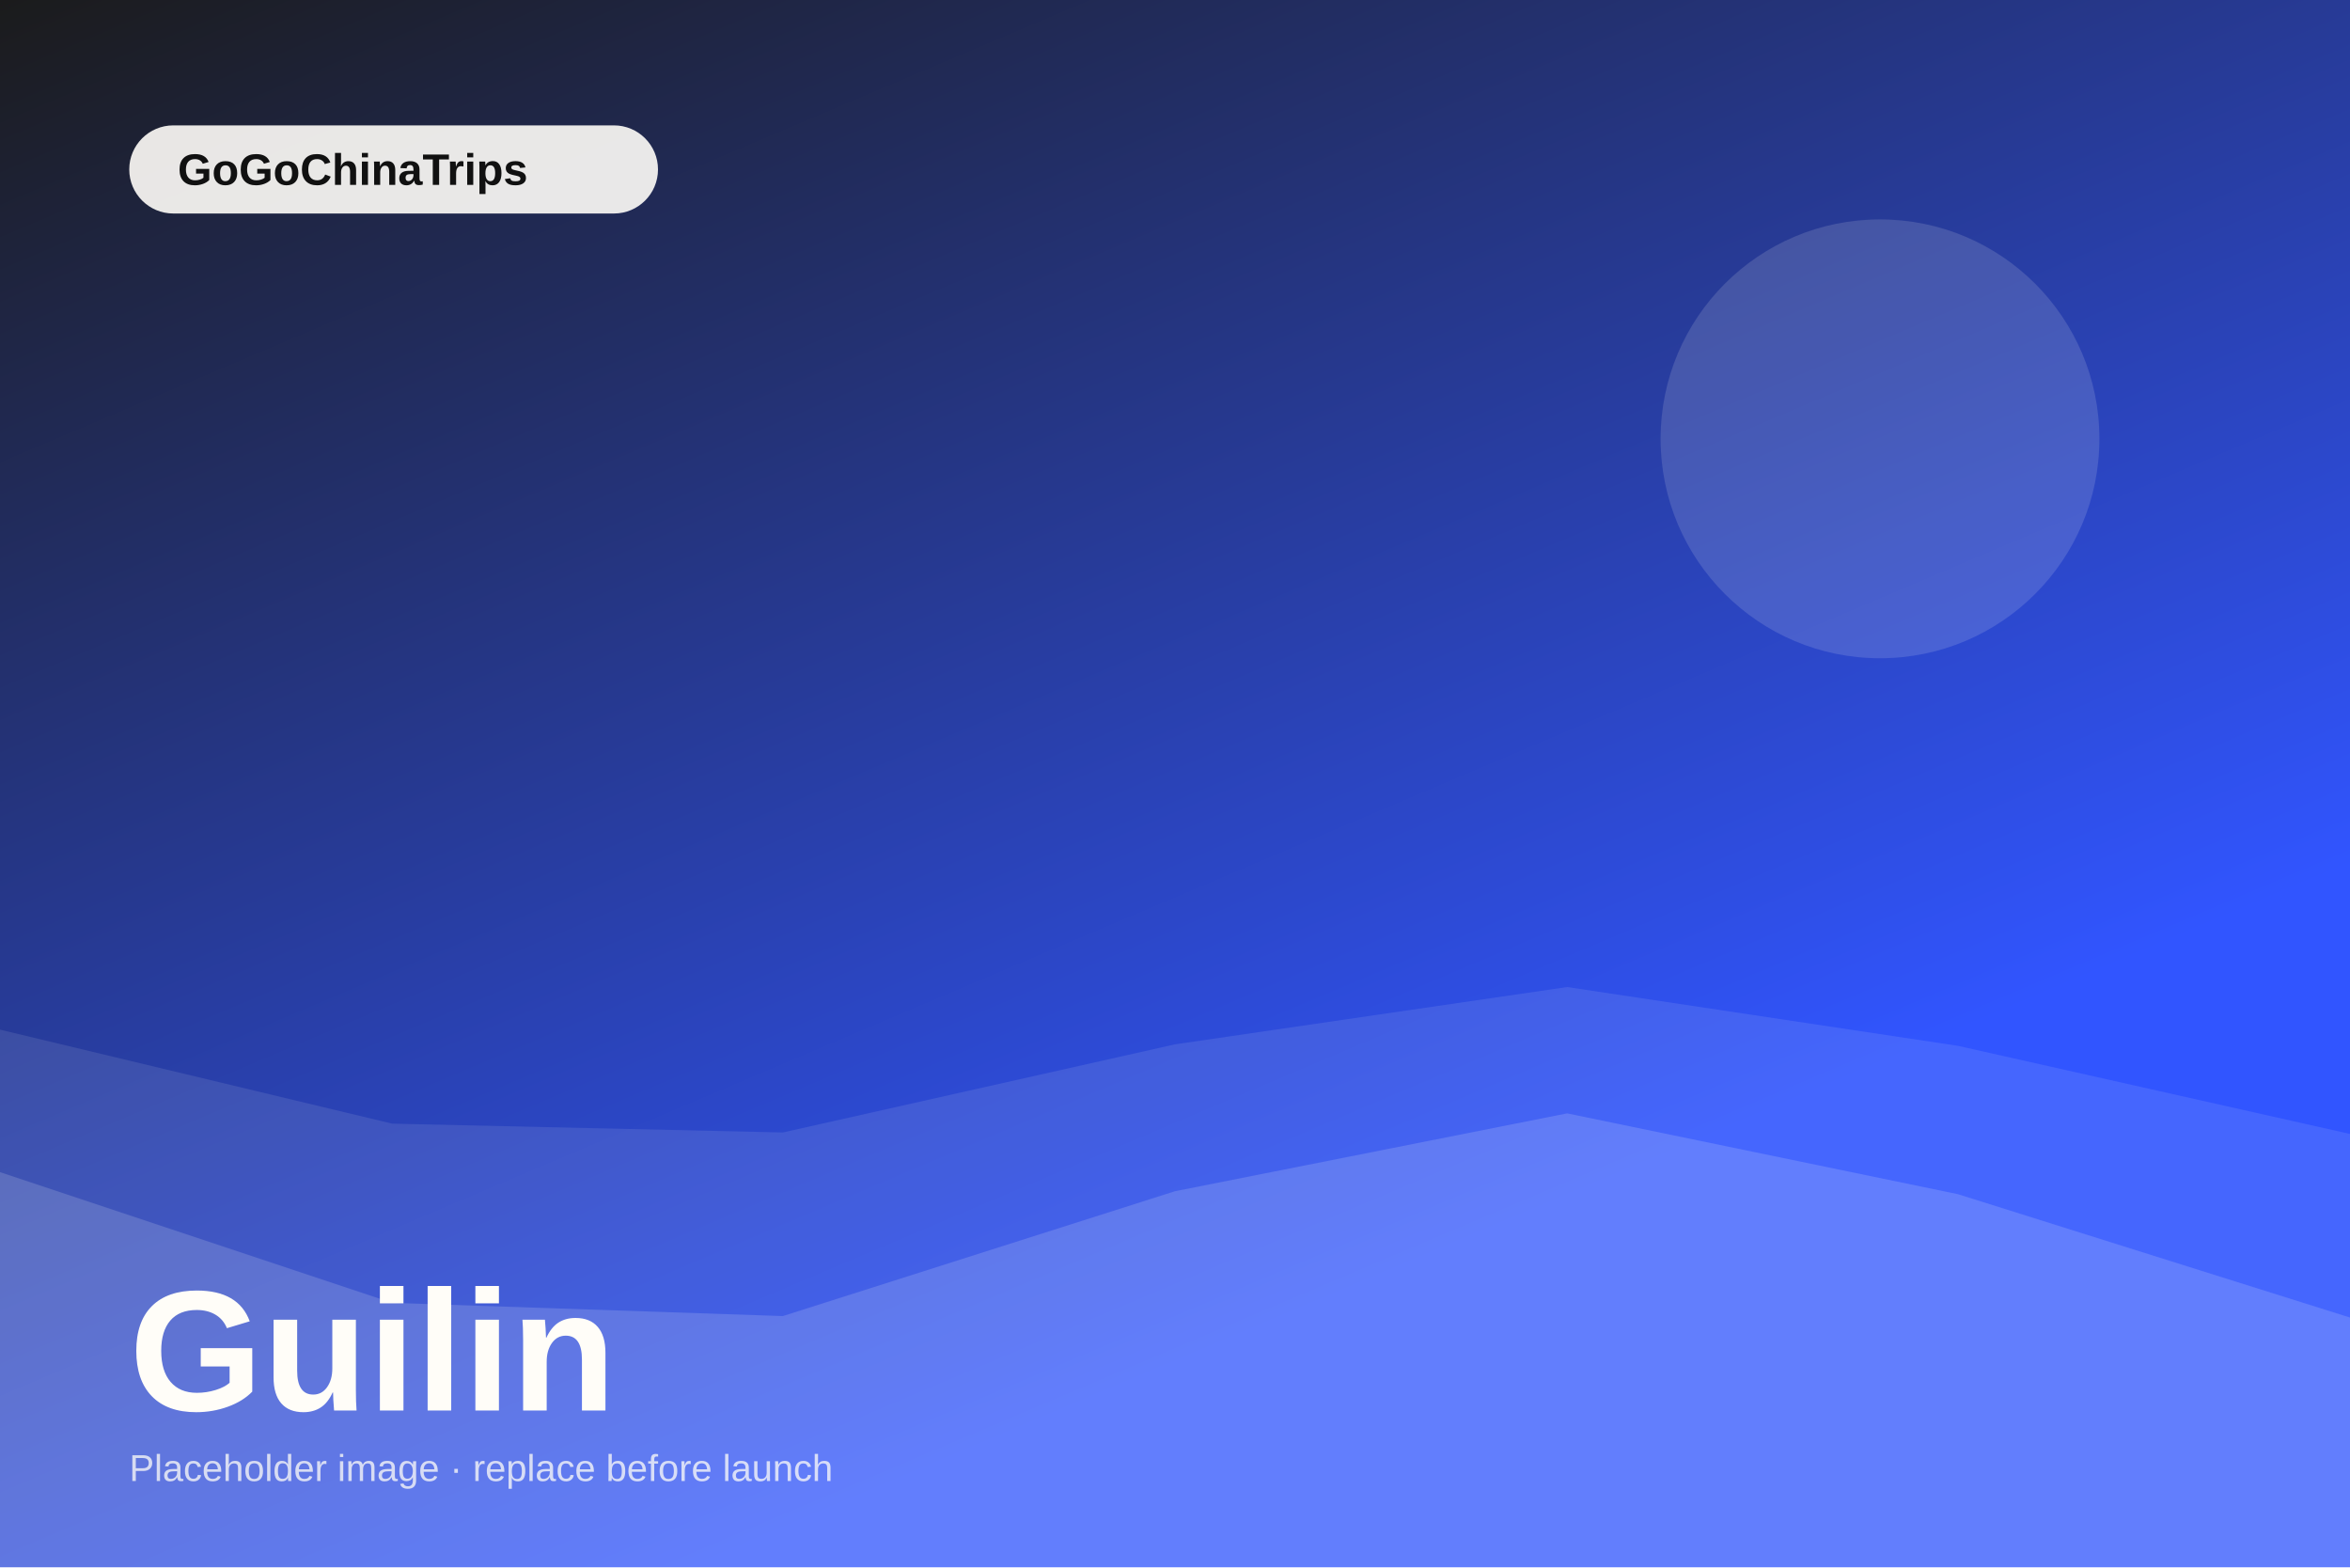
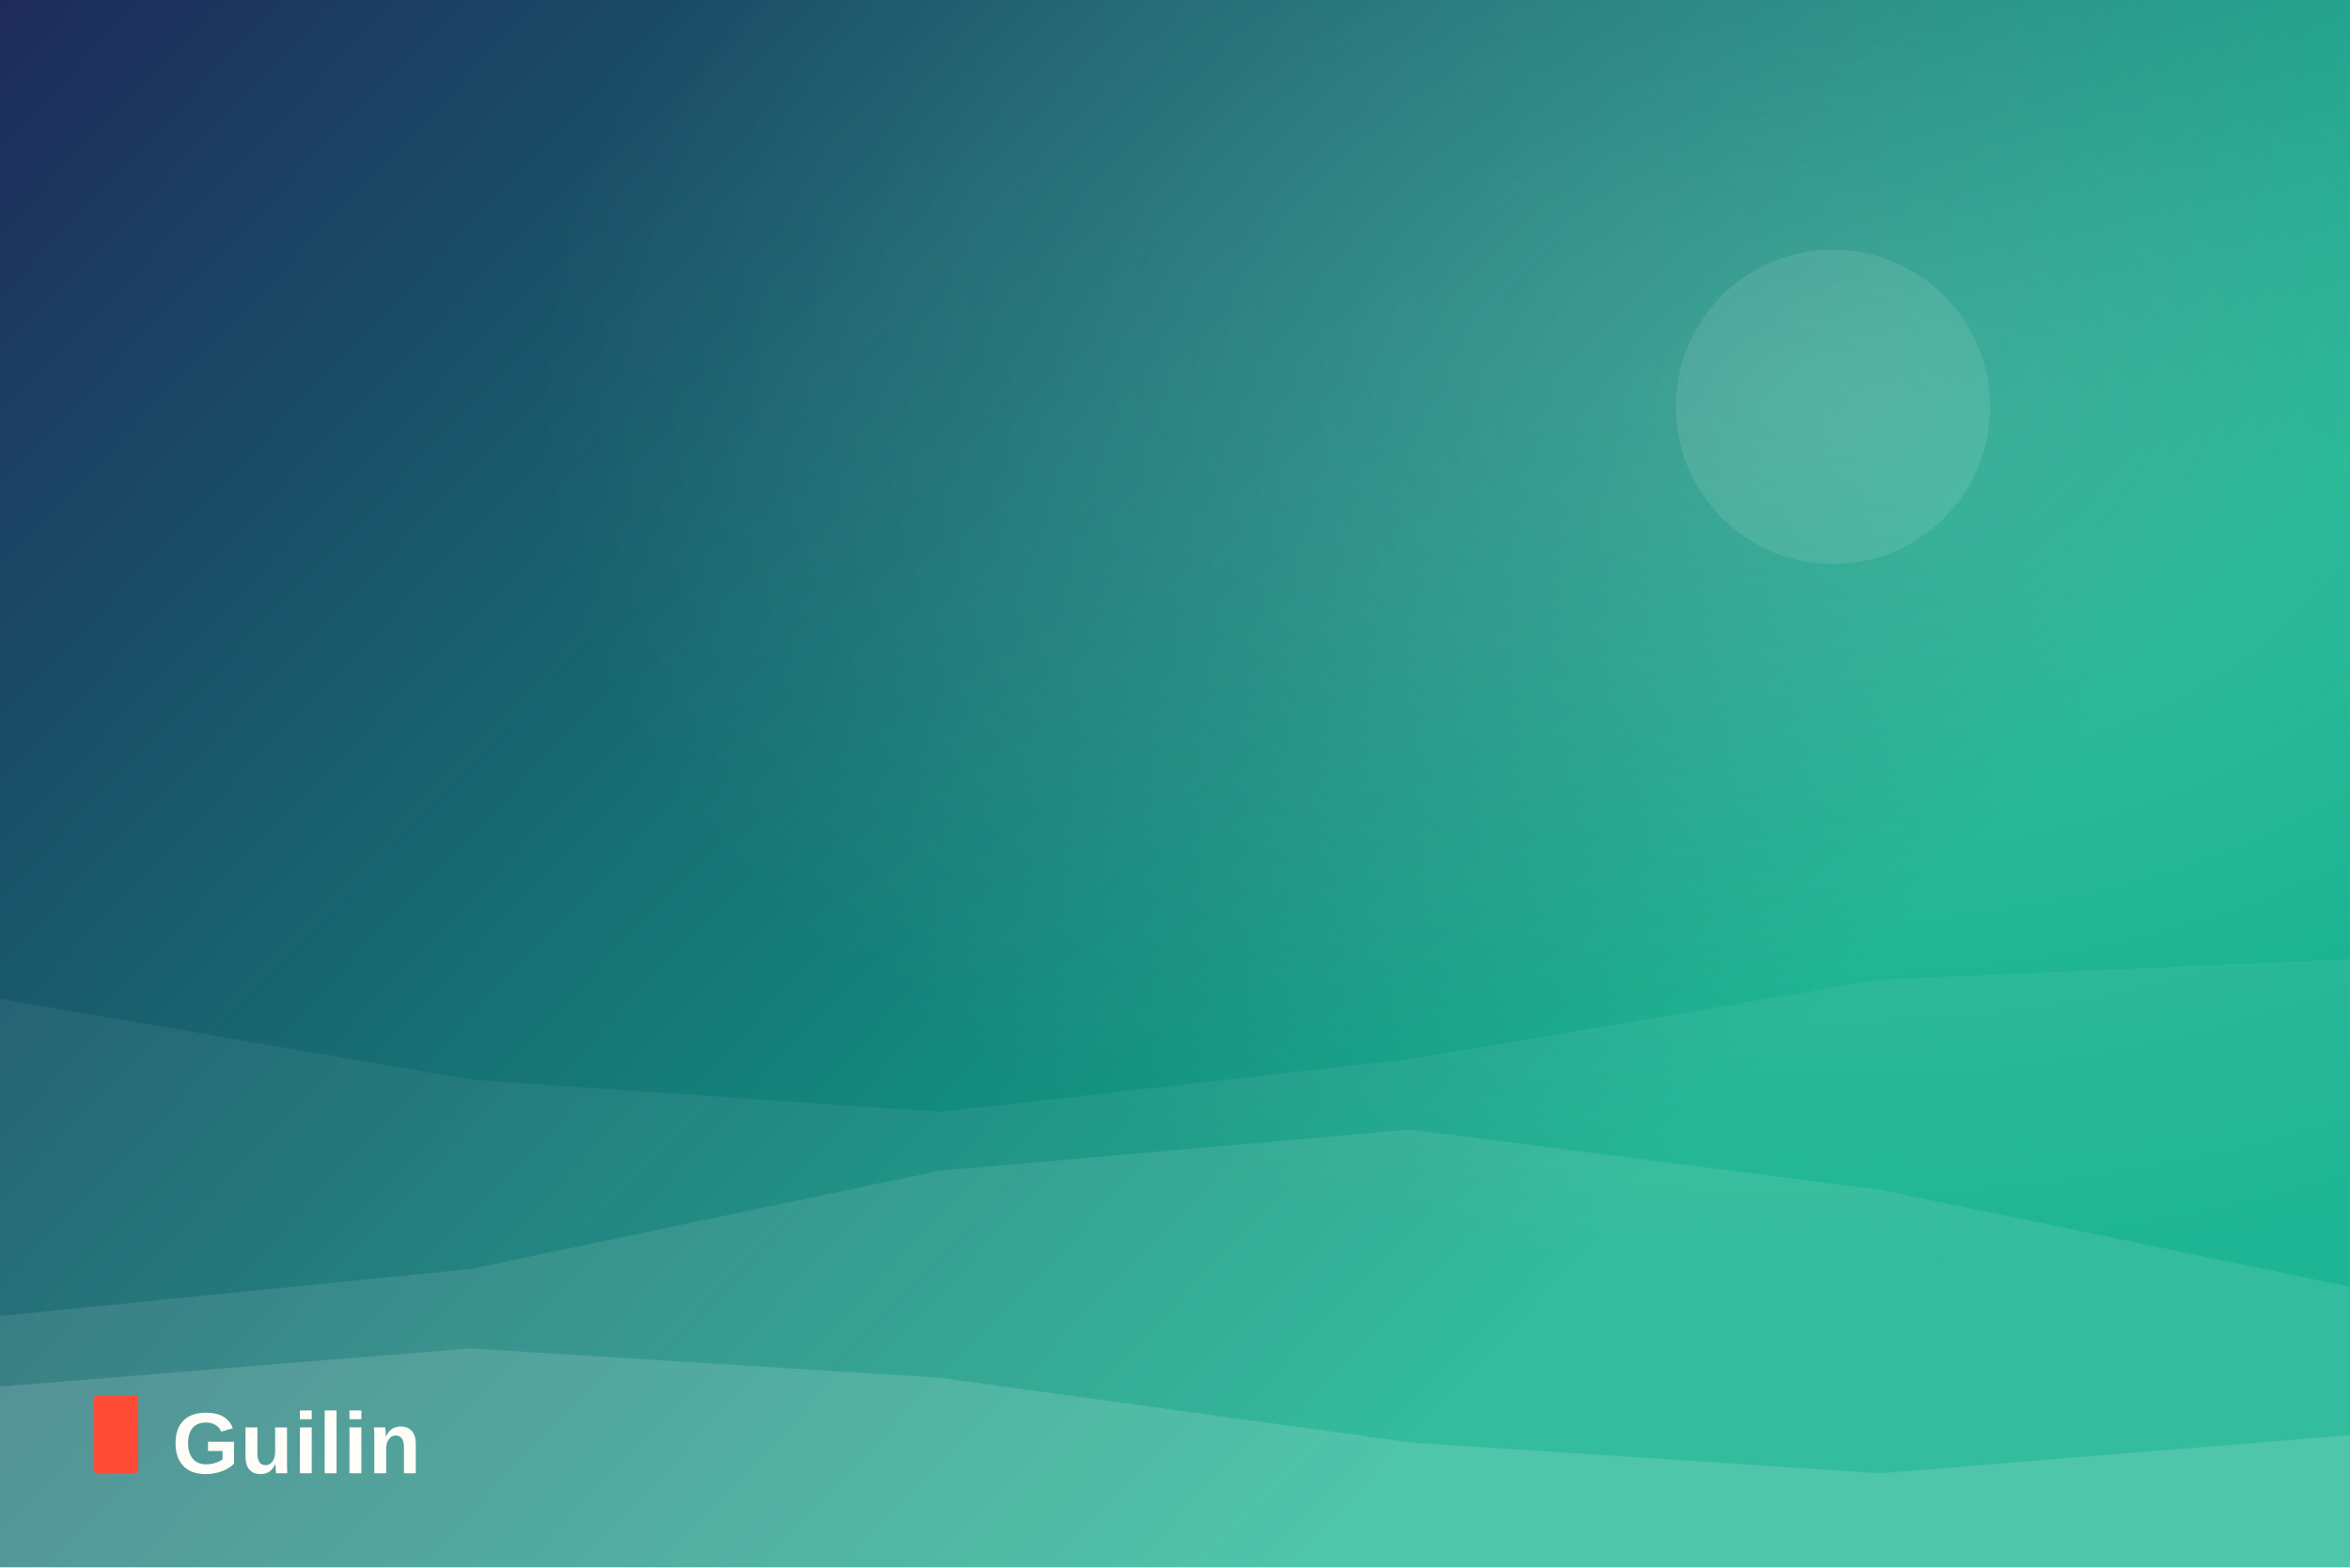
- <svg xmlns="http://www.w3.org/2000/svg" width="1600" height="1067" viewBox="0 0 1600 1067" role="img">
+ <svg xmlns="http://www.w3.org/2000/svg" width="1600" height="1067" viewBox="0 0 1600 1067" role="img" preserveAspectRatio="xMidYMid slice">
  <defs>
-     <linearGradient id="g" gradientTransform="rotate(58)">
-       <stop offset="0" stop-color="#1B1B1B" />
-       <stop offset="1" stop-color="#3155FF" />
+     <linearGradient id="g" gradientTransform="rotate(33)">
+       <stop offset="0" stop-color="#1E2A5A" />
+       <stop offset="1" stop-color="#0FB08C" />
    </linearGradient>
+     <radialGradient id="glow" cx="78%" cy="26%" r="55%">
+       <stop offset="0" stop-color="#FFFDF8" stop-opacity="0.20" />
+       <stop offset="1" stop-color="#FFFDF8" stop-opacity="0" />
+     </radialGradient>
  </defs>
  <rect width="1600" height="1067" fill="url(#g)" />
-   <circle cx="1280" cy="298.76" r="149.38" fill="#FFFDF8" opacity="0.14" />
-   <polygon points="0,1067 0,701 267,765 533,771 800,711 1067,672 1333,712 1600,772 1600,1067" fill="#FFFDF8" opacity="0.1" />
-   <polygon points="0,1067 0,798 267,887 533,896 800,811 1067,758 1333,813 1600,897 1600,1067" fill="#FFFDF8" opacity="0.16" />
-   <rect x="88" y="85.36" width="360" height="60" rx="30" fill="#FFFDF8" opacity="0.9" />
-   <text x="121" y="125.86" font-family="Space Grotesk, Arial, sans-serif" font-size="30" font-weight="700" fill="#111111">GoGoChinaTrips</text>
-   <text x="88" y="960.3" font-family="Space Grotesk, Arial, sans-serif" font-size="117" font-weight="700" fill="#FFFDF8">Guilin</text>
-   <text x="88" y="1008.3" font-family="Arial, sans-serif" font-size="25.5" fill="#FFFDF8" opacity="0.75">Placeholder image · replace before launch</text>
+   <rect width="1600" height="1067" fill="url(#glow)" />
+   <circle cx="1248" cy="277" r="107" fill="#FFFDF8" opacity="0.10" />
+   <polygon points="0,1067 0,680 320,735 640,757 960,721 1280,667 1600,653 1600,1067" fill="#FFFDF8" opacity="0.06" />
+   <polygon points="0,1067 0,896 320,864 640,797 960,769 1280,810 1600,876 1600,1067" fill="#FFFDF8" opacity="0.1" />
+   <polygon points="0,1067 0,944 320,918 640,938 960,982 1280,1003 1600,977 1600,1067" fill="#FFFDF8" opacity="0.14" />
+   <rect x="64" y="949.9" width="30" height="53" rx="2" fill="#FF4B35" />
+   <text x="117.1" y="1003" font-family="'Space Grotesk', Arial, sans-serif" font-size="59" font-weight="700" fill="#FFFDF8" letter-spacing="0.5">Guilin</text>
</svg>
